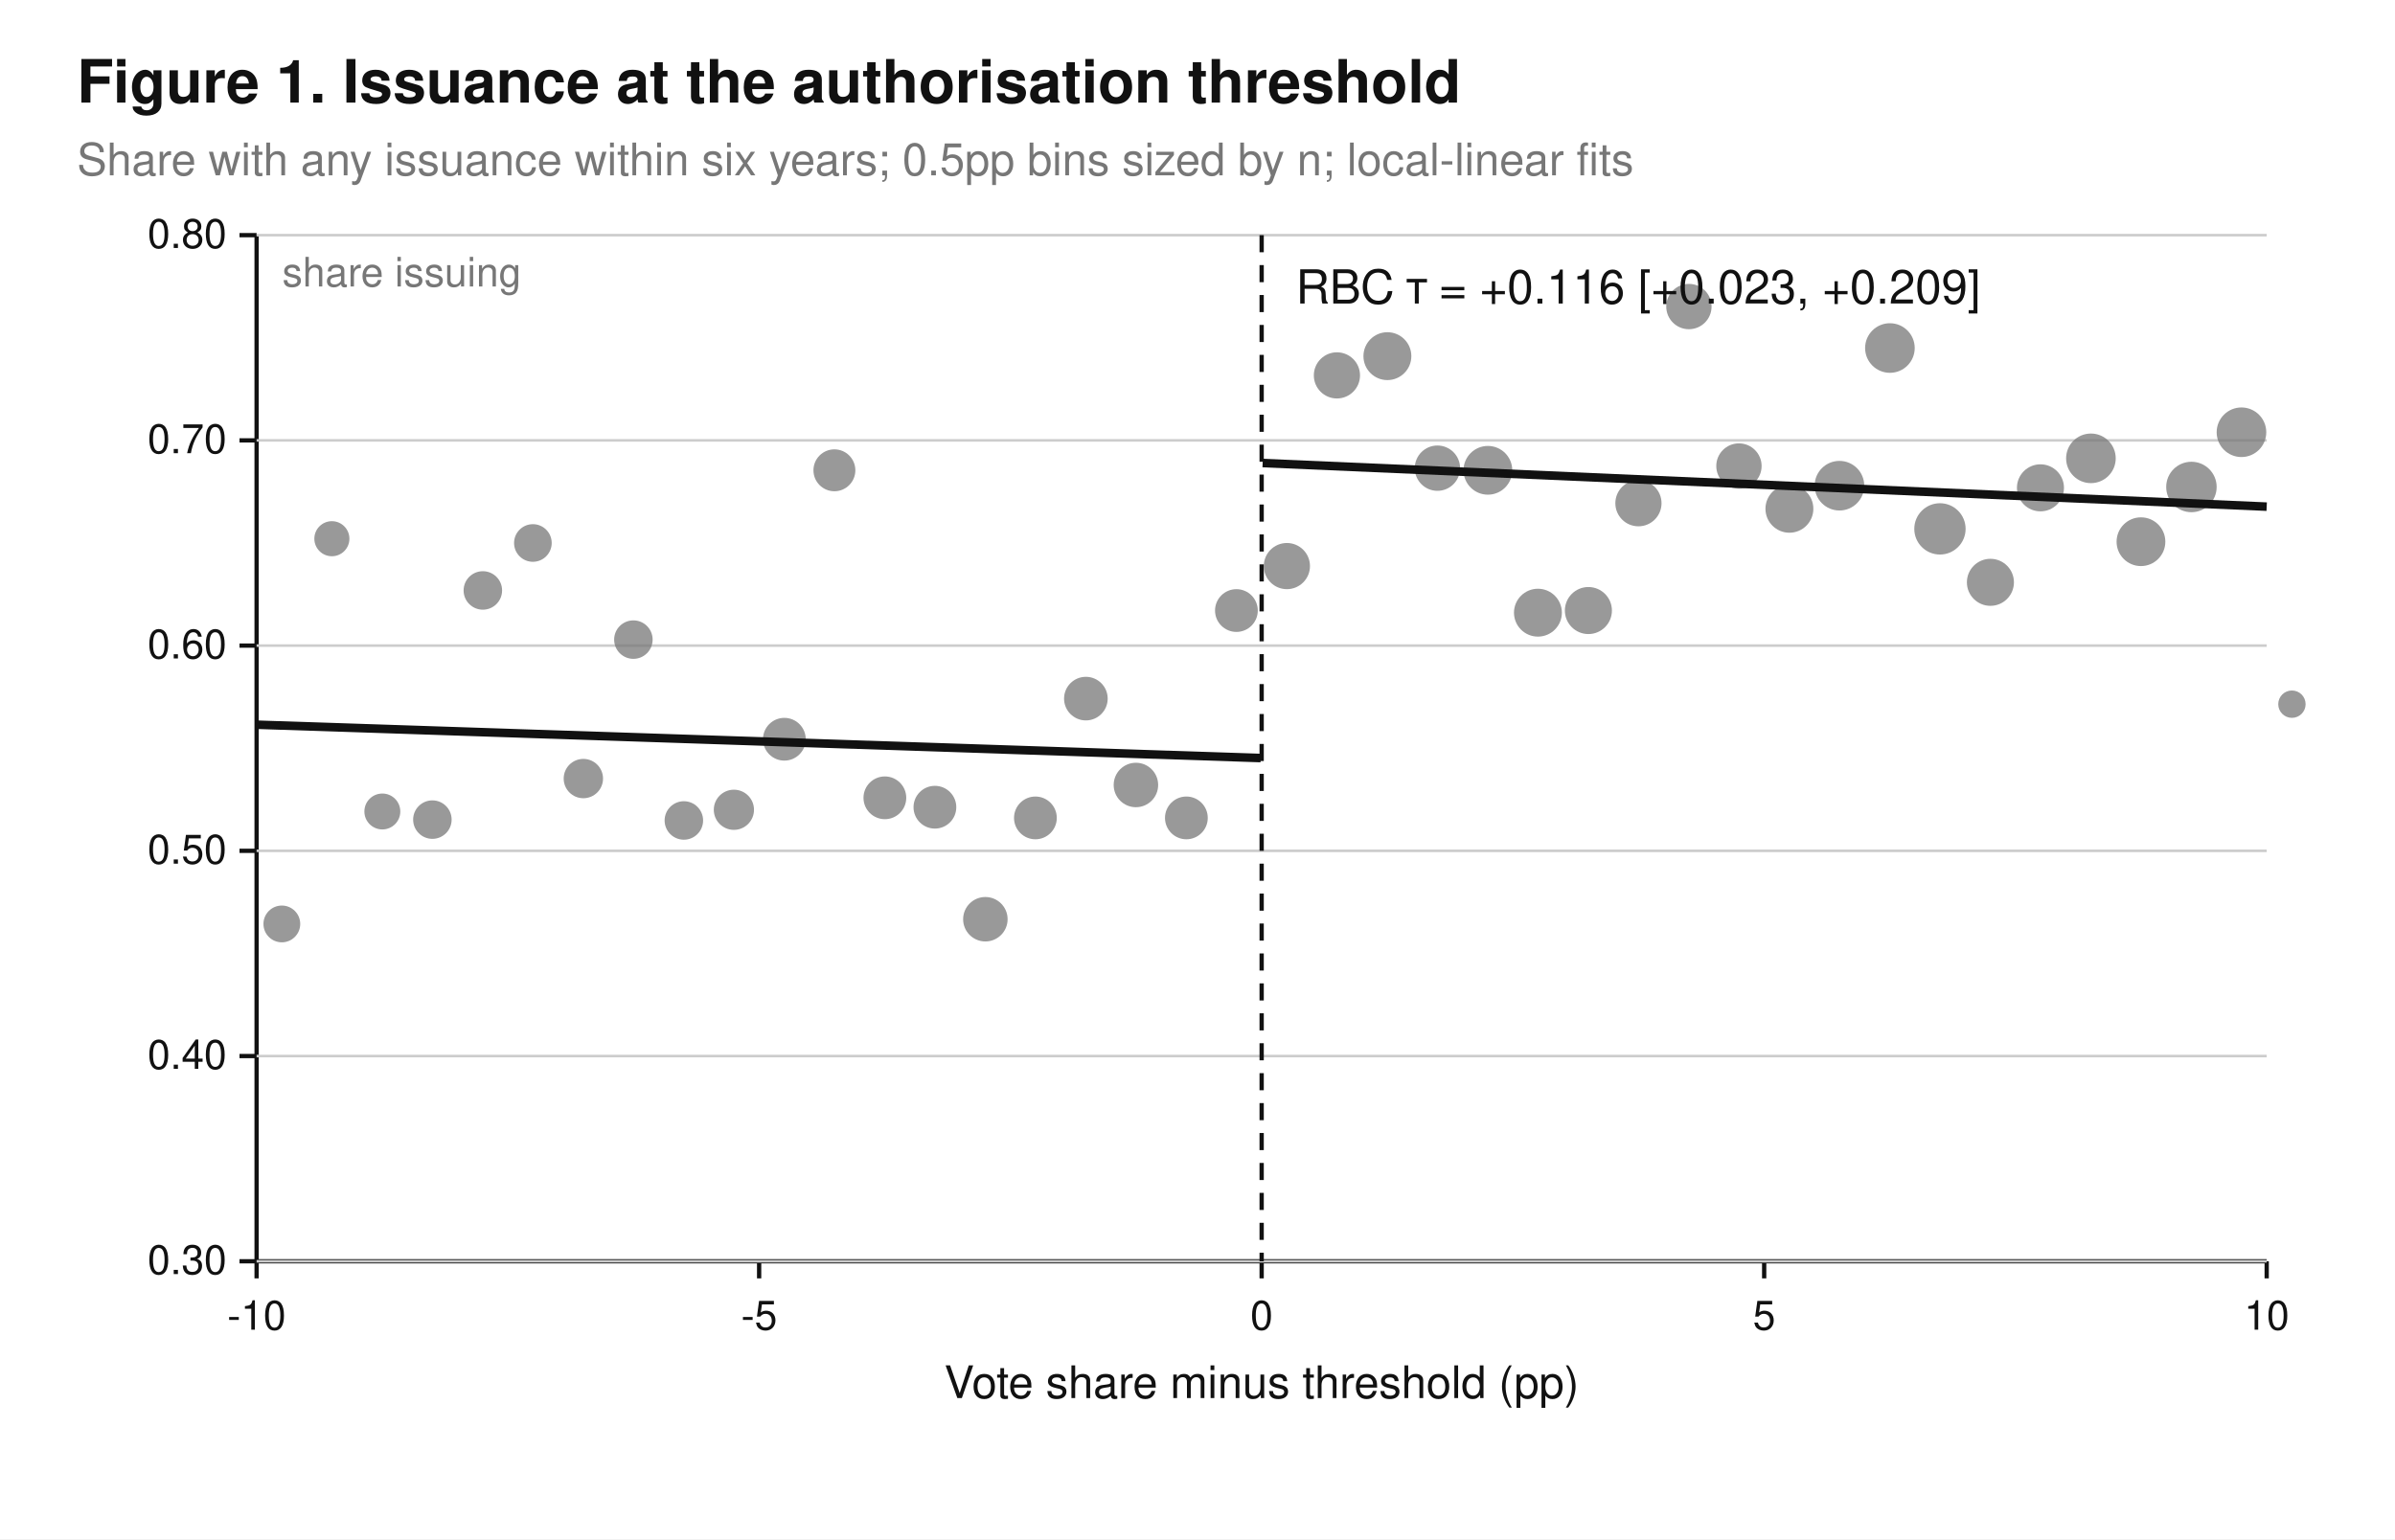
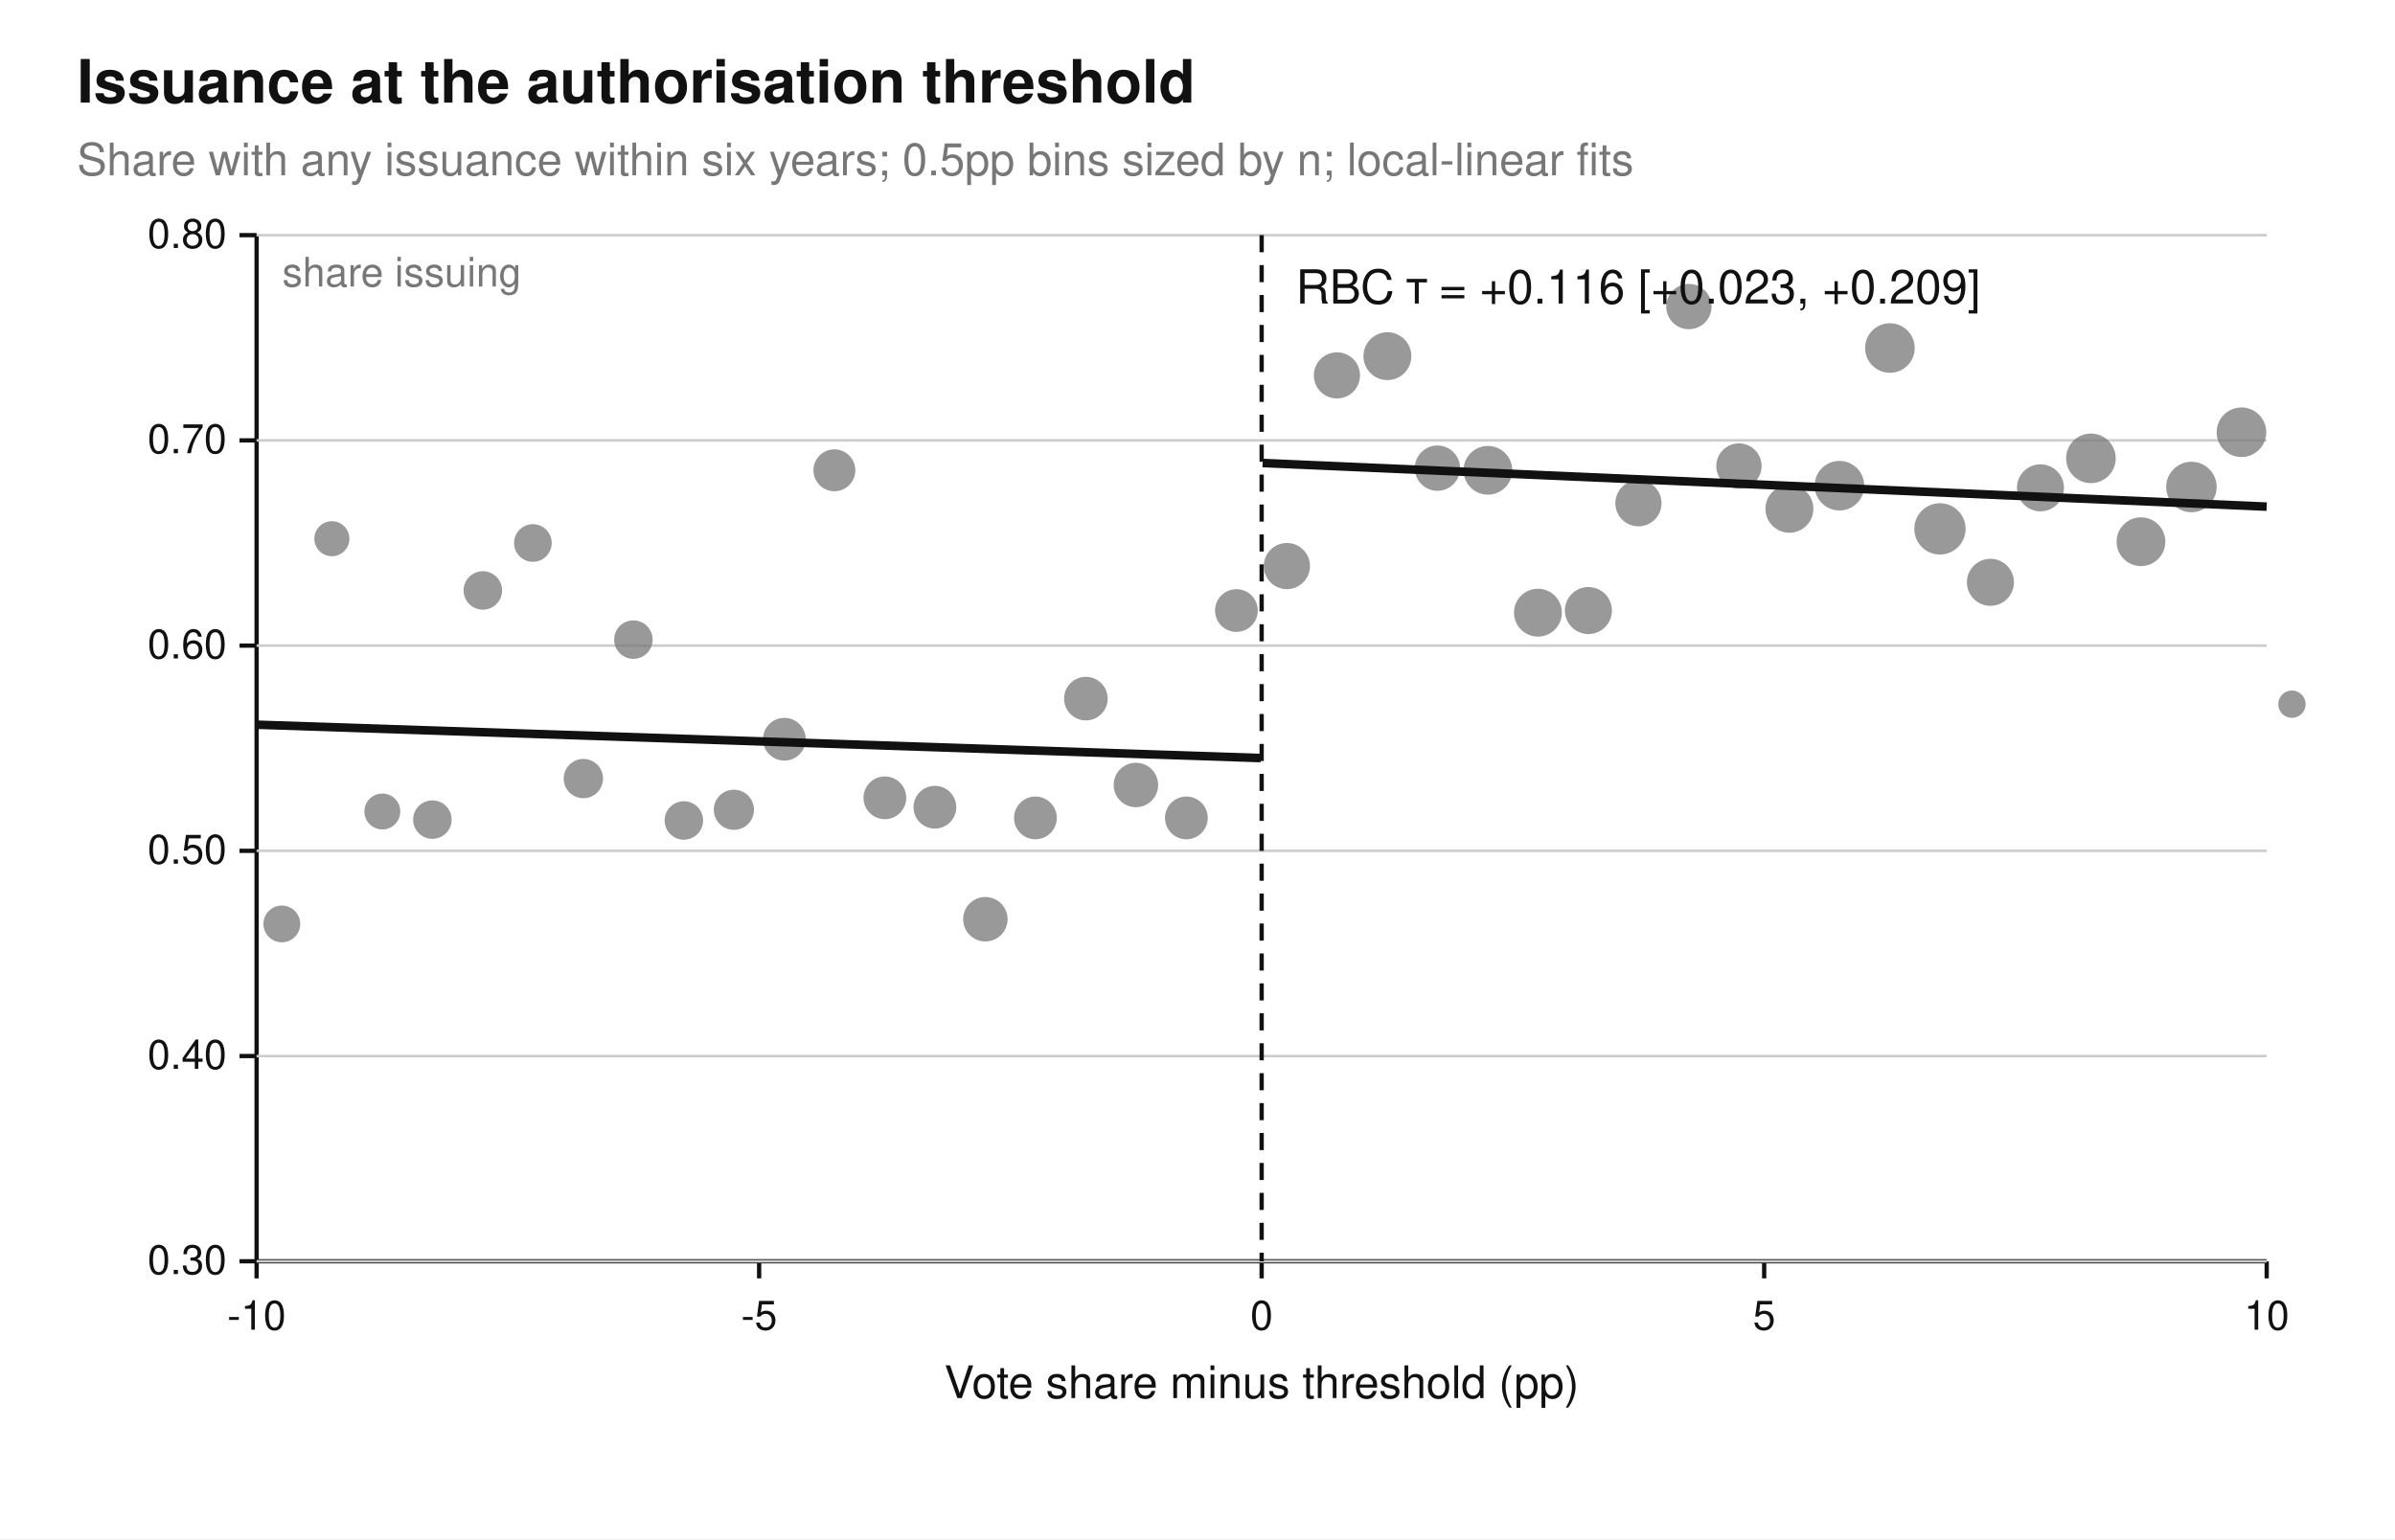
<svg xmlns="http://www.w3.org/2000/svg" width="560" height="360" viewBox="0 0 560 360" font-family="Helvetica,Arial,sans-serif">
  <rect width="560" height="360" fill="#ffffff" />
-   <text x="18" y="24" font-size="14" font-weight="bold" fill="#111111">Figure 1. Issuance at the authorisation threshold</text>
+   <text x="18" y="24" font-size="14" font-weight="bold" fill="#111111">Issuance at the authorisation threshold</text>
  <text x="18" y="41" font-size="10.5" fill="#777777">Share with any issuance within six years; 0.5pp bins sized by n; local-linear fits</text>
  <line x1="60" y1="295" x2="530" y2="295" stroke="#111111" stroke-width="1" />
  <line x1="60" y1="55" x2="60" y2="295" stroke="#111111" stroke-width="1" />
  <line x1="60.0" y1="295" x2="60.0" y2="299" stroke="#111111" />
  <text x="60.0" y="311" font-size="9.5" fill="#111111" text-anchor="middle">-10</text>
  <line x1="177.5" y1="295" x2="177.5" y2="299" stroke="#111111" />
  <text x="177.5" y="311" font-size="9.5" fill="#111111" text-anchor="middle">-5</text>
  <line x1="295.0" y1="295" x2="295.0" y2="299" stroke="#111111" />
  <text x="295.0" y="311" font-size="9.5" fill="#111111" text-anchor="middle">0</text>
  <line x1="412.5" y1="295" x2="412.5" y2="299" stroke="#111111" />
  <text x="412.5" y="311" font-size="9.5" fill="#111111" text-anchor="middle">5</text>
  <line x1="530.0" y1="295" x2="530.0" y2="299" stroke="#111111" />
  <text x="530.0" y="311" font-size="9.5" fill="#111111" text-anchor="middle">10</text>
  <line x1="56" y1="295.0" x2="60" y2="295.0" stroke="#111111" />
  <text x="53" y="298.0" font-size="9.5" fill="#111111" text-anchor="end">0.30</text>
  <line x1="60" y1="295.0" x2="530" y2="295.0" stroke="#cccccc" stroke-width="0.6" />
  <line x1="56" y1="247.0" x2="60" y2="247.0" stroke="#111111" />
  <text x="53" y="250.0" font-size="9.5" fill="#111111" text-anchor="end">0.40</text>
  <line x1="60" y1="247.0" x2="530" y2="247.0" stroke="#cccccc" stroke-width="0.6" />
  <line x1="56" y1="199.0" x2="60" y2="199.0" stroke="#111111" />
  <text x="53" y="202.0" font-size="9.5" fill="#111111" text-anchor="end">0.50</text>
  <line x1="60" y1="199.0" x2="530" y2="199.0" stroke="#cccccc" stroke-width="0.6" />
  <line x1="56" y1="151.0" x2="60" y2="151.0" stroke="#111111" />
  <text x="53" y="154.0" font-size="9.5" fill="#111111" text-anchor="end">0.60</text>
  <line x1="60" y1="151.0" x2="530" y2="151.0" stroke="#cccccc" stroke-width="0.6" />
  <line x1="56" y1="103.0" x2="60" y2="103.0" stroke="#111111" />
  <text x="53" y="106.0" font-size="9.5" fill="#111111" text-anchor="end">0.70</text>
  <line x1="60" y1="103.0" x2="530" y2="103.0" stroke="#cccccc" stroke-width="0.6" />
  <line x1="56" y1="55.0" x2="60" y2="55.0" stroke="#111111" />
  <text x="53" y="58.0" font-size="9.5" fill="#111111" text-anchor="end">0.80</text>
  <line x1="60" y1="55.0" x2="530" y2="55.0" stroke="#cccccc" stroke-width="0.6" />
  <text x="295.0" y="327" font-size="10.5" fill="#111111" text-anchor="middle">Vote share minus threshold (pp)</text>
  <text x="66" y="67" font-size="9.5" fill="#777777">share issuing</text>
  <line x1="295.0" y1="55" x2="295.0" y2="295" stroke="#111111" stroke-width="1" stroke-dasharray="4,3" />
  <circle cx="65.9" cy="216.1" r="4.3" fill="#777777" fill-opacity="0.75" />
  <circle cx="77.6" cy="126.0" r="4.1" fill="#777777" fill-opacity="0.75" />
  <circle cx="89.4" cy="189.8" r="4.2" fill="#777777" fill-opacity="0.75" />
  <circle cx="101.1" cy="191.7" r="4.5" fill="#777777" fill-opacity="0.75" />
  <circle cx="112.9" cy="138.1" r="4.5" fill="#777777" fill-opacity="0.75" />
  <circle cx="124.6" cy="127.0" r="4.4" fill="#777777" fill-opacity="0.75" />
  <circle cx="136.4" cy="182.1" r="4.6" fill="#777777" fill-opacity="0.75" />
  <circle cx="148.1" cy="149.6" r="4.5" fill="#777777" fill-opacity="0.75" />
  <circle cx="159.9" cy="191.9" r="4.5" fill="#777777" fill-opacity="0.75" />
  <circle cx="171.6" cy="189.4" r="4.7" fill="#777777" fill-opacity="0.75" />
  <circle cx="183.4" cy="172.9" r="5.0" fill="#777777" fill-opacity="0.75" />
  <circle cx="195.1" cy="110.0" r="4.9" fill="#777777" fill-opacity="0.75" />
  <circle cx="206.9" cy="186.6" r="5.0" fill="#777777" fill-opacity="0.75" />
  <circle cx="218.6" cy="188.8" r="5.0" fill="#777777" fill-opacity="0.75" />
  <circle cx="230.4" cy="215.0" r="5.2" fill="#777777" fill-opacity="0.75" />
  <circle cx="242.1" cy="191.3" r="5.0" fill="#777777" fill-opacity="0.75" />
  <circle cx="253.9" cy="163.4" r="5.1" fill="#777777" fill-opacity="0.75" />
  <circle cx="265.6" cy="183.6" r="5.2" fill="#777777" fill-opacity="0.75" />
  <circle cx="277.4" cy="191.3" r="5.0" fill="#777777" fill-opacity="0.75" />
  <circle cx="289.1" cy="142.8" r="5.0" fill="#777777" fill-opacity="0.75" />
  <circle cx="300.9" cy="132.4" r="5.4" fill="#777777" fill-opacity="0.75" />
  <circle cx="312.6" cy="87.8" r="5.4" fill="#777777" fill-opacity="0.75" />
  <circle cx="324.4" cy="83.3" r="5.6" fill="#777777" fill-opacity="0.75" />
  <circle cx="336.1" cy="109.5" r="5.3" fill="#777777" fill-opacity="0.75" />
  <circle cx="347.9" cy="110.0" r="5.7" fill="#777777" fill-opacity="0.75" />
  <circle cx="359.6" cy="143.3" r="5.6" fill="#777777" fill-opacity="0.75" />
  <circle cx="371.4" cy="142.8" r="5.5" fill="#777777" fill-opacity="0.75" />
  <circle cx="383.1" cy="117.7" r="5.4" fill="#777777" fill-opacity="0.75" />
  <circle cx="394.9" cy="71.7" r="5.3" fill="#777777" fill-opacity="0.75" />
  <circle cx="406.6" cy="109.0" r="5.3" fill="#777777" fill-opacity="0.75" />
  <circle cx="418.4" cy="119.0" r="5.6" fill="#777777" fill-opacity="0.75" />
  <circle cx="430.1" cy="113.6" r="5.8" fill="#777777" fill-opacity="0.75" />
  <circle cx="441.9" cy="81.4" r="5.8" fill="#777777" fill-opacity="0.75" />
  <circle cx="453.6" cy="123.7" r="6.0" fill="#777777" fill-opacity="0.75" />
  <circle cx="465.4" cy="136.2" r="5.5" fill="#777777" fill-opacity="0.75" />
  <circle cx="477.1" cy="114.1" r="5.5" fill="#777777" fill-opacity="0.75" />
  <circle cx="488.9" cy="107.2" r="5.8" fill="#777777" fill-opacity="0.75" />
  <circle cx="500.6" cy="126.7" r="5.7" fill="#777777" fill-opacity="0.75" />
  <circle cx="512.4" cy="113.9" r="5.9" fill="#777777" fill-opacity="0.75" />
  <circle cx="524.1" cy="101.1" r="5.8" fill="#777777" fill-opacity="0.75" />
  <circle cx="535.9" cy="164.7" r="3.2" fill="#777777" fill-opacity="0.75" />
  <line x1="60.0" y1="169.5" x2="294.765" y2="177.3" stroke="#111111" stroke-width="2" />
  <line x1="295.235" y1="108.3" x2="530.0" y2="118.5" stroke="#111111" stroke-width="2" />
  <text x="303.0" y="71" font-size="11" fill="#111111">RBC τ = +0.116 [+0.023, +0.209]</text>
</svg>
